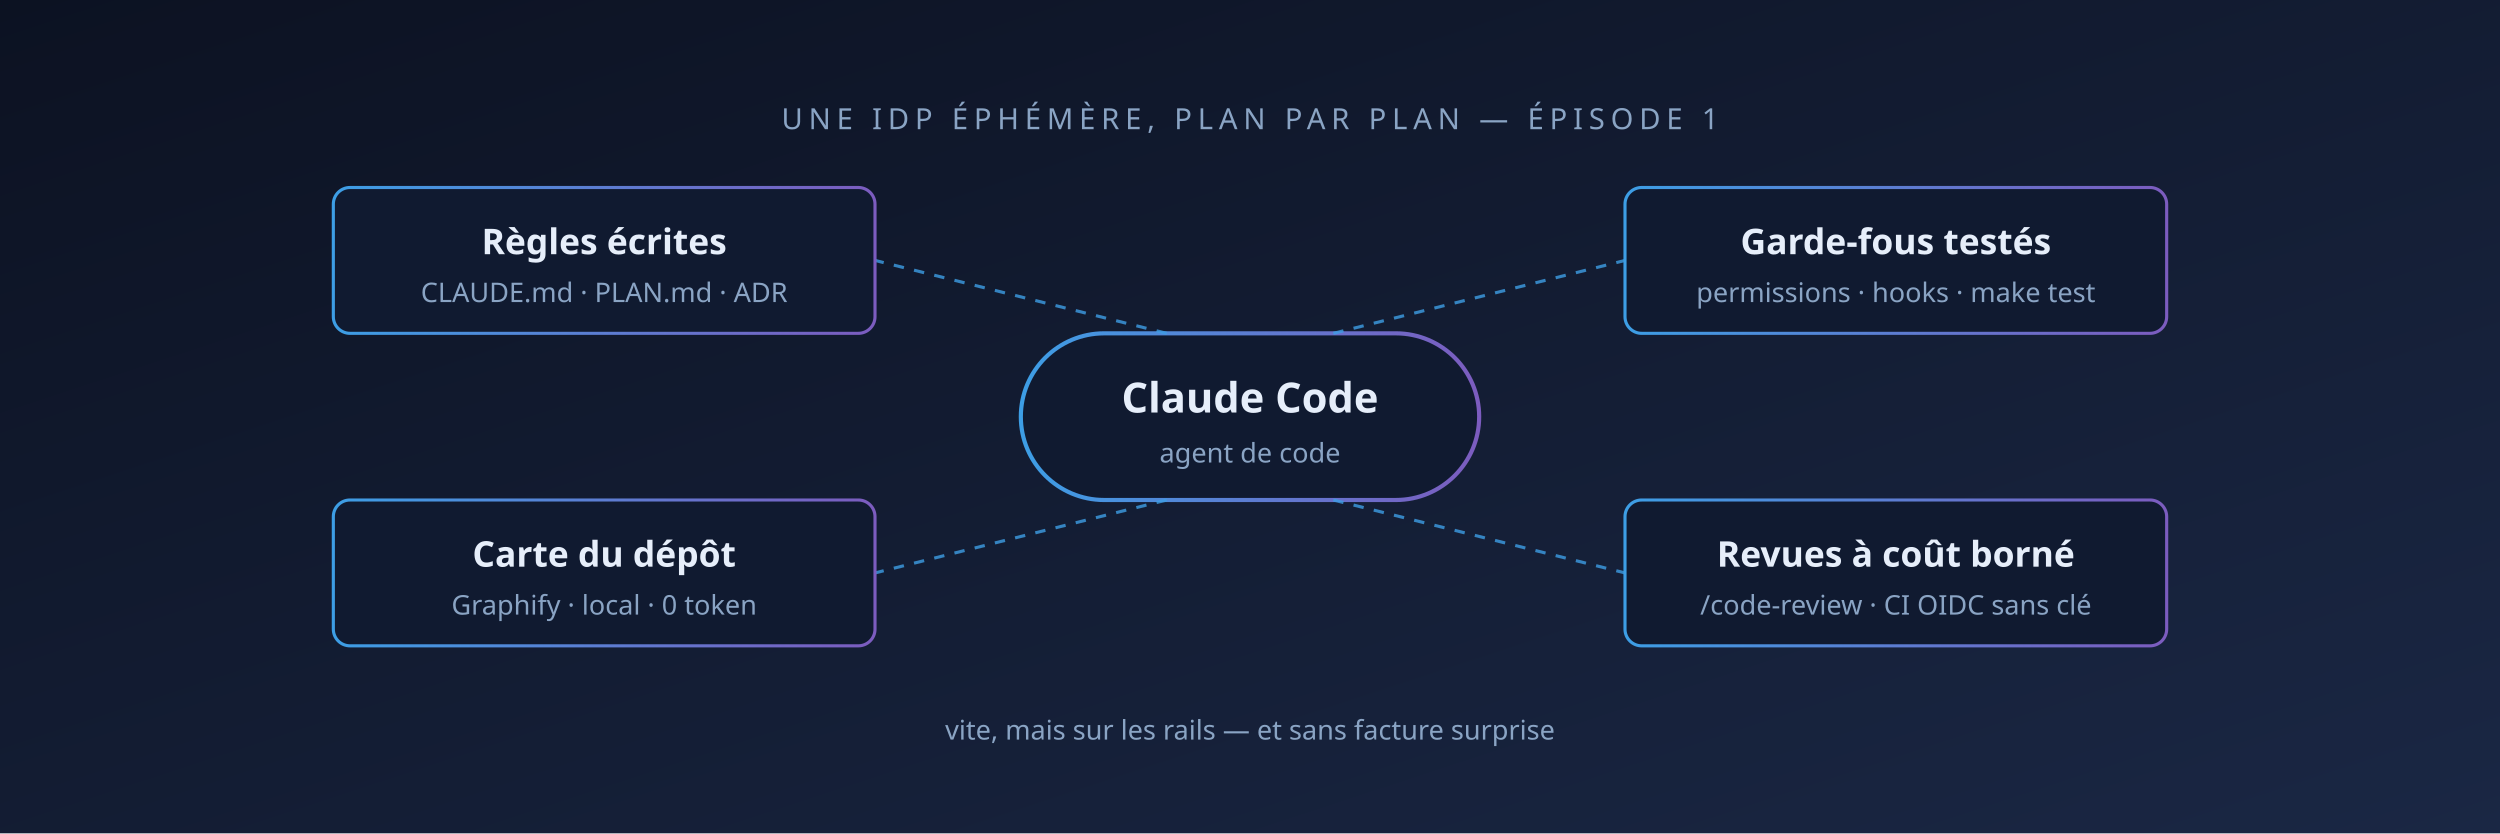
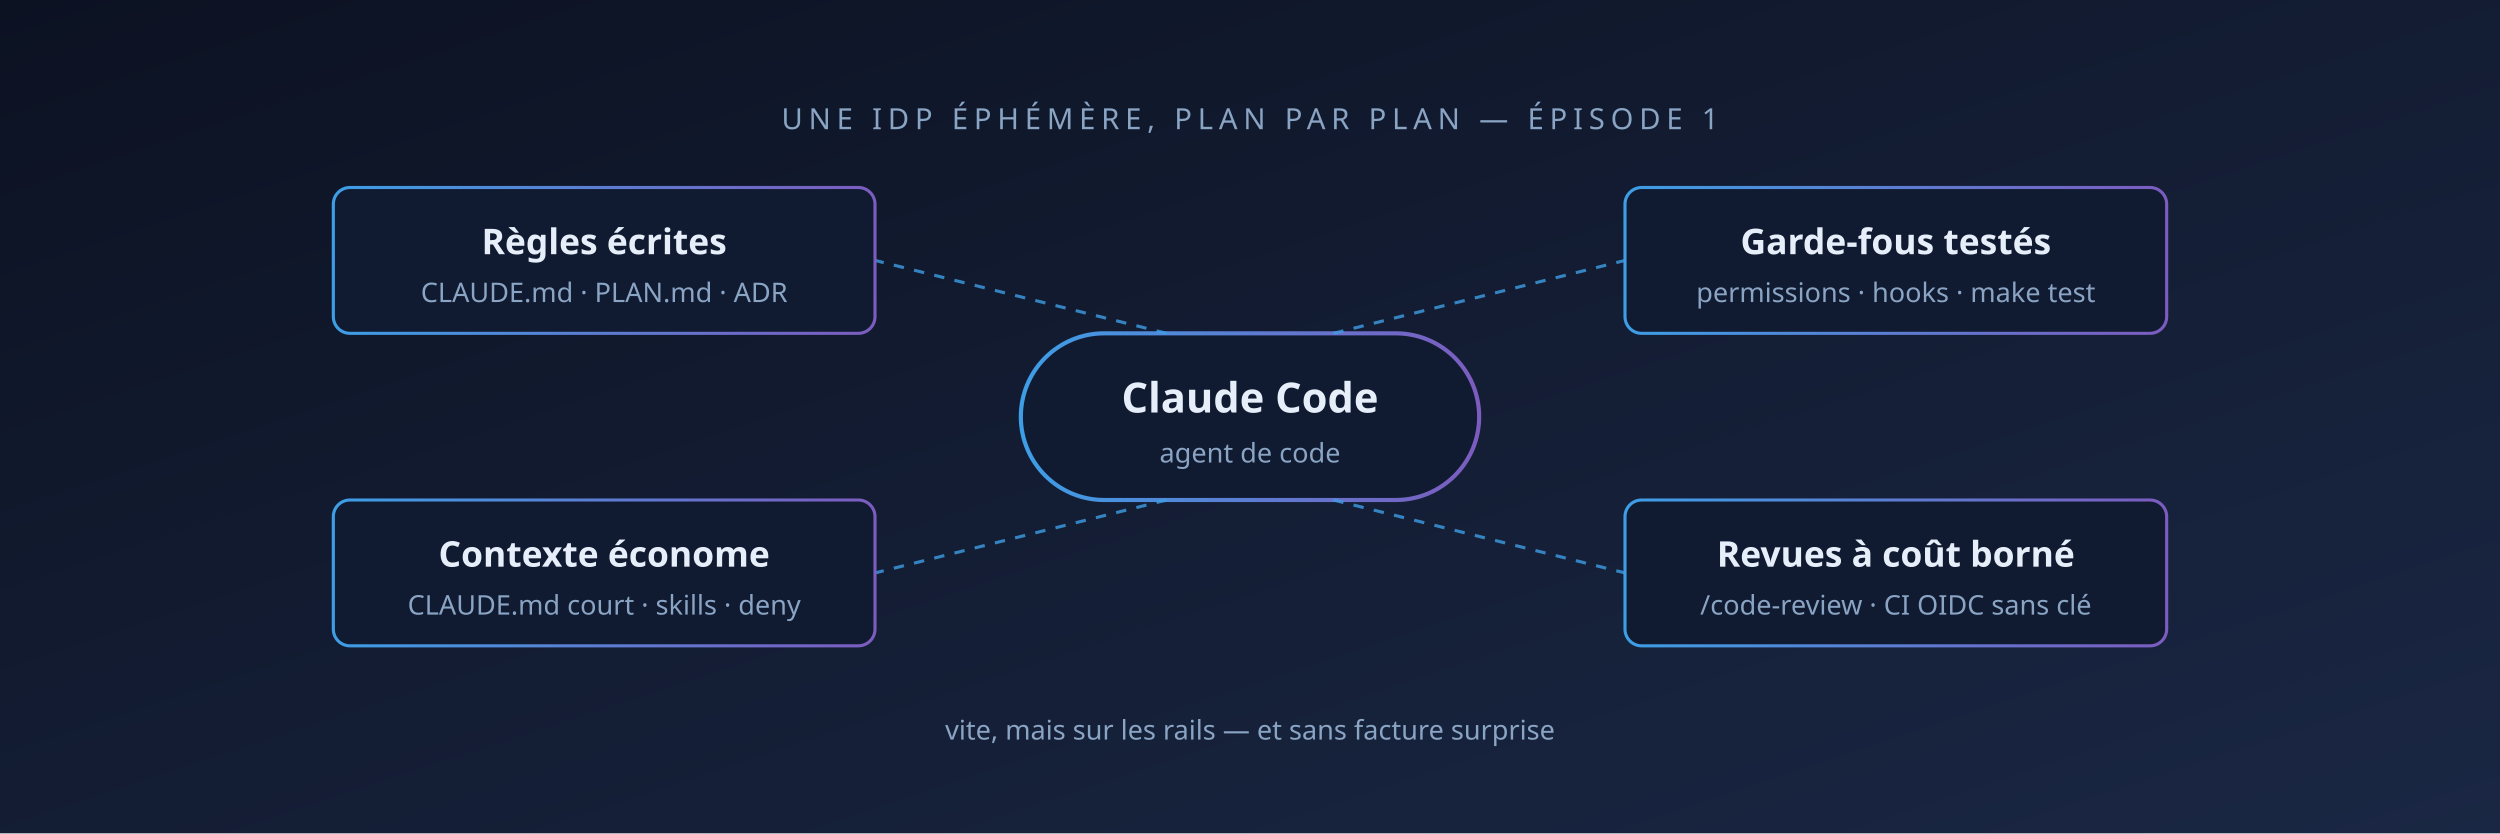
- <svg xmlns="http://www.w3.org/2000/svg" viewBox="0 0 1200 400" role="img" aria-label="Un agent de code encadré par quatre garde-fous : règles, garde-fous exécutables, carte du dépôt, revues">
+ <svg xmlns="http://www.w3.org/2000/svg" viewBox="0 0 1200 400" role="img" aria-label="Un agent de code encadré par quatre garde-fous : règles, garde-fous exécutables, contexte économe, revues">
  <defs>
    <linearGradient id="bg" x1="0%" y1="0%" x2="100%" y2="100%">
      <stop offset="0%" style="stop-color:#0c1222" />
      <stop offset="100%" style="stop-color:#1a2744" />
    </linearGradient>
    <linearGradient id="accent" x1="0%" y1="0%" x2="100%" y2="0%">
      <stop offset="0%" style="stop-color:#3d9ee5" />
      <stop offset="100%" style="stop-color:#7c5cbf" />
    </linearGradient>
  </defs>
  <rect width="1200" height="400" fill="url(#bg)" />
  <g font-family="system-ui,sans-serif" text-anchor="middle">
    <text x="600" y="62" fill="#8aa4c4" font-size="14" letter-spacing="0.2em">UNE IDP ÉPHÉMÈRE, PLAN PAR PLAN — ÉPISODE 1</text>
    <rect x="490" y="160" width="220" height="80" rx="40" fill="#101a30" stroke="url(#accent)" stroke-width="2" />
    <text x="600" y="198" fill="#e6eefa" font-size="20" font-weight="600">Claude Code</text>
    <text x="600" y="222" fill="#8aa4c4" font-size="13">agent de code</text>
    <g stroke="#3d9ee5" stroke-width="1.5" stroke-dasharray="5 5" opacity="0.8">
      <path d="M560 160 L420 125" />
      <path d="M640 160 L780 125" />
      <path d="M560 240 L420 275" />
      <path d="M640 240 L780 275" />
    </g>
    <g fill="#101a30" stroke="url(#accent)" stroke-width="1.5">
      <rect x="160" y="90" width="260" height="70" rx="8" />
      <rect x="780" y="90" width="260" height="70" rx="8" />
      <rect x="160" y="240" width="260" height="70" rx="8" />
      <rect x="780" y="240" width="260" height="70" rx="8" />
    </g>
    <g fill="#e6eefa" font-size="17" font-weight="600">
      <text x="290" y="122">Règles écrites</text>
      <text x="910" y="122">Garde-fous testés</text>
-       <text x="290" y="272">Carte du dépôt</text>
+       <text x="290" y="272">Contexte économe</text>
      <text x="910" y="272">Revues à coût borné</text>
    </g>
    <g fill="#8aa4c4" font-size="13">
      <text x="290" y="145">CLAUDE.md · PLAN.md · ADR</text>
      <text x="910" y="145">permissions · hooks · make test</text>
-       <text x="290" y="295">Graphify · local · 0 token</text>
+       <text x="290" y="295">CLAUDE.md court · skills · deny</text>
      <text x="910" y="295">/code-review · CI OIDC sans clé</text>
    </g>
    <text x="600" y="355" fill="#8aa4c4" font-size="13">vite, mais sur les rails — et sans facture surprise</text>
  </g>
</svg>
